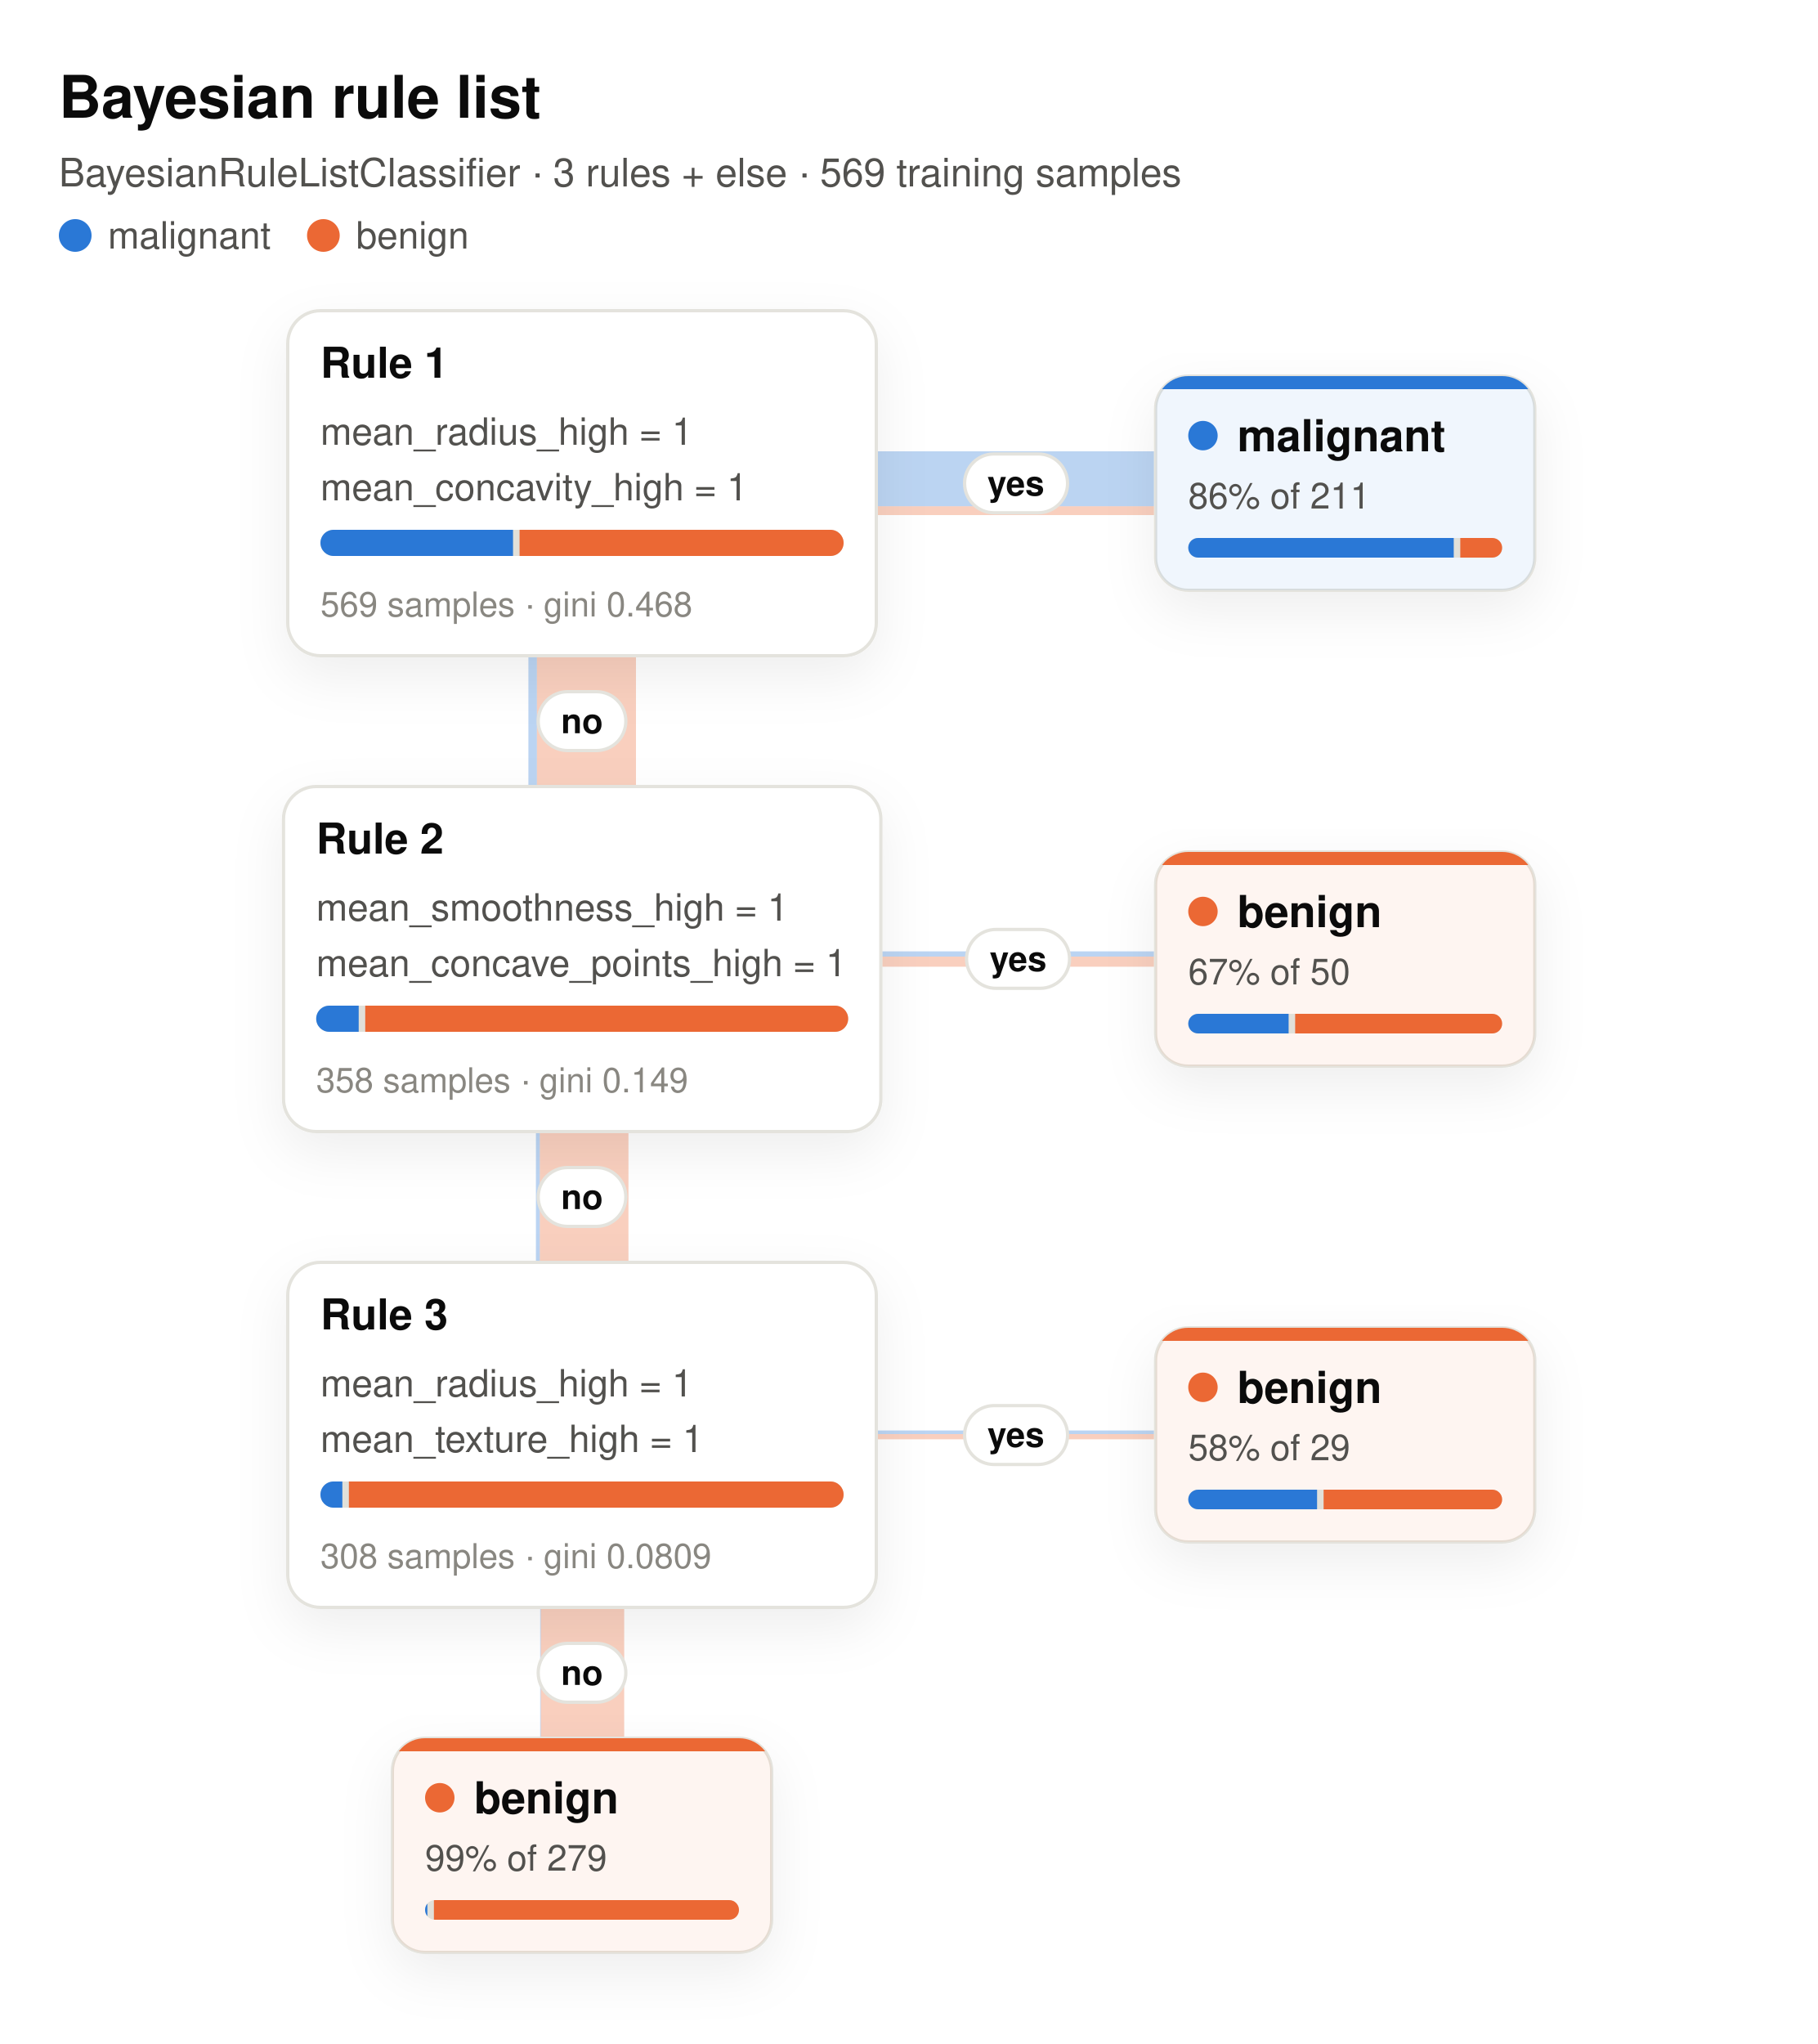
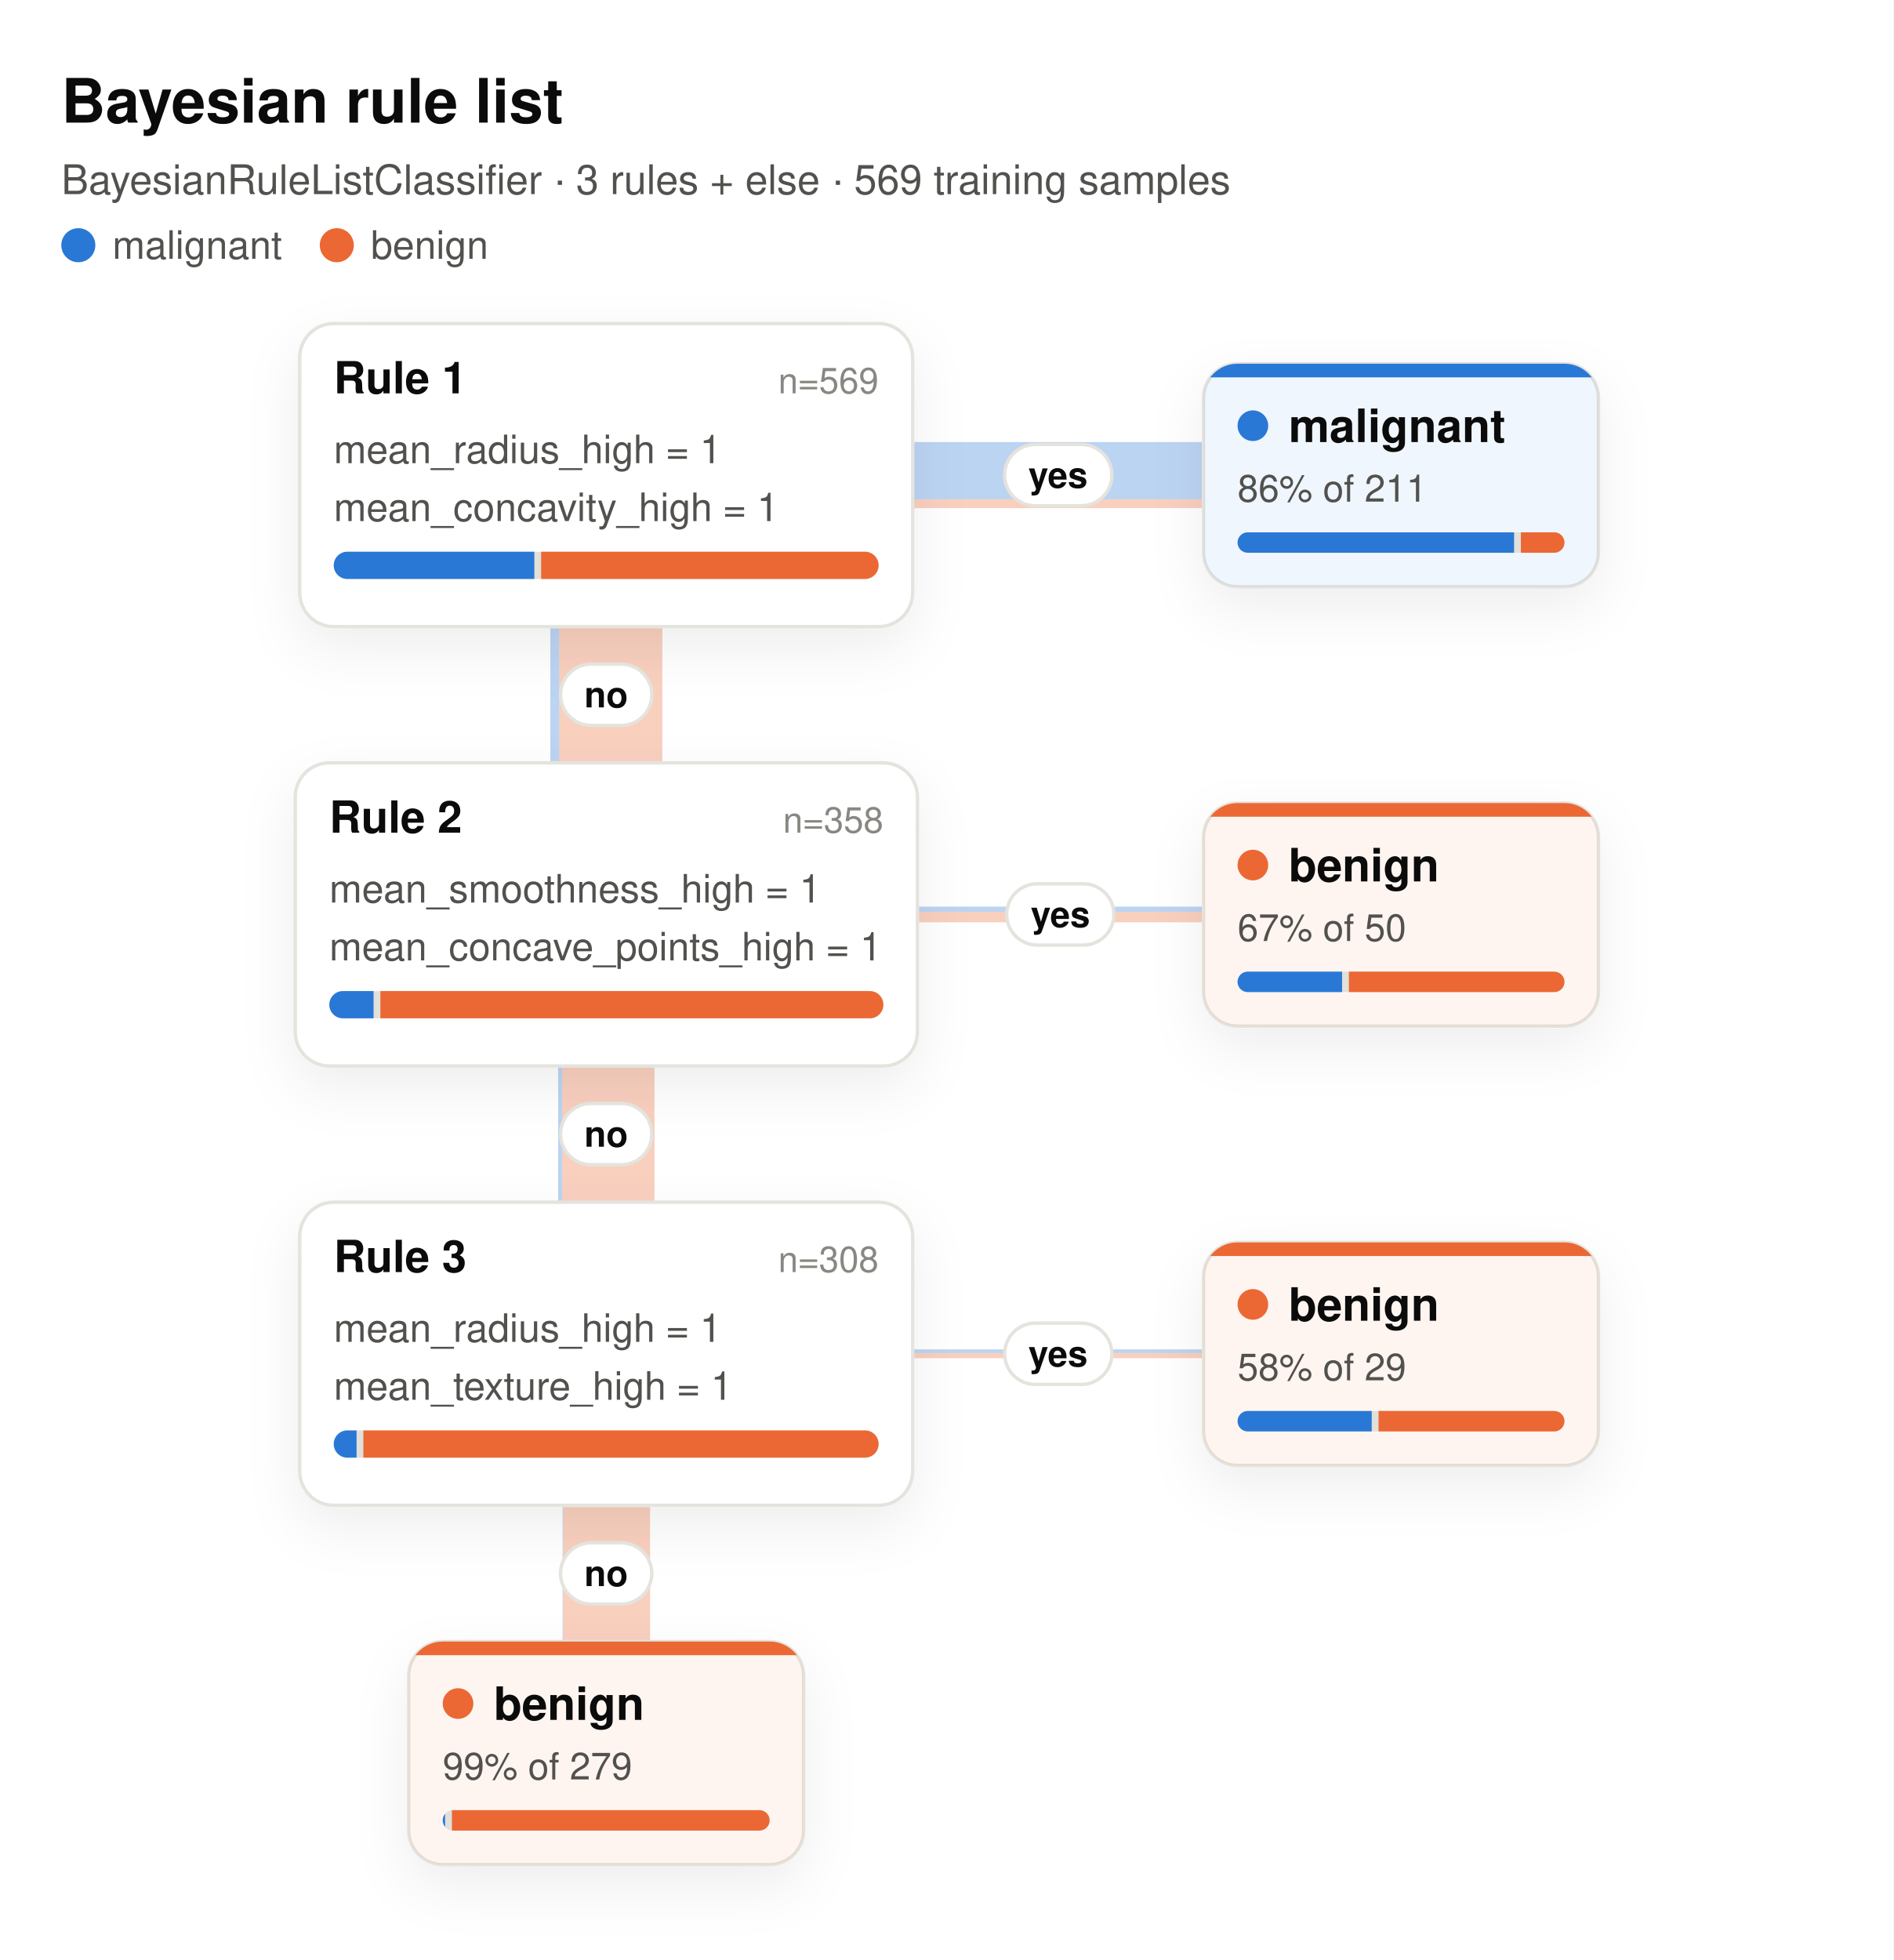
- <svg xmlns="http://www.w3.org/2000/svg" width="556" height="625" viewBox="0 0 556 625" role="img" aria-label="Bayesian rule list" font-family="Helvetica, 'Helvetica Neue', Arial, 'Nimbus Sans', 'Liberation Sans', sans-serif">
+ <svg xmlns="http://www.w3.org/2000/svg" width="556" height="575.5" viewBox="0 0 556 575.5" role="img" aria-label="Bayesian rule list" font-family="Helvetica, 'Helvetica Neue', Arial, 'Nimbus Sans', 'Liberation Sans', sans-serif">
  <defs>
    <filter id="dti50-sh" x="-20%" y="-20%" width="140%" height="160%">
      <feDropShadow dx="0" dy="1" stdDeviation="1" style="flood-color:#1a1a1a;flood-opacity:0.06" />
      <feDropShadow dx="0" dy="6" stdDeviation="8" style="flood-color:#1a1a1a;flood-opacity:0.07" />
    </filter>
  </defs>
  <rect width="100%" height="100%" style="fill:#ffffff" />
  <g transform="translate(18,18)">
    <text x="0" y="18" style="font-size:18px;font-weight:650;fill:#0b0b0b">Bayesian rule list</text>
    <text x="0" y="39" style="font-size:12px;font-weight:400;fill:#52514e">BayesianRuleListClassifier  ·  3 rules + else  ·  569 training samples</text>
    <circle cx="5" cy="54" r="5" style="fill:#2a78d6" />
    <text x="15" y="58" style="font-size:11.5px;font-weight:400;fill:#52514e">malignant</text>
    <circle cx="80.9" cy="54" r="5" style="fill:#eb6834" />
    <text x="90.9" y="58" style="font-size:11.5px;font-weight:400;fill:#52514e">benign</text>
  </g>
  <g transform="translate(86.7,95)">
    <g style="fill-opacity:0.32">
-       <path d="M181.3,43C224,43 224,43 266.7,43L266.7,59.8C224,59.8 224,59.8 181.3,59.8Z" style="fill:#2a78d6" />
-       <path d="M181.3,59.8C224,59.8 224,59.8 266.7,59.8L266.7,62.5C224,62.5 224,62.5 181.3,62.5Z" style="fill:#eb6834" />
+       <path d="M181.3,34.8C224,34.8 224,34.8 266.7,34.8L266.7,51.6C224,51.6 224,51.6 181.3,51.6Z" style="fill:#2a78d6" />
+       <path d="M181.3,51.6C224,51.6 224,51.6 266.7,51.6L266.7,54.2C224,54.2 224,54.2 181.3,54.2Z" style="fill:#eb6834" />
    </g>
    <g style="fill-opacity:0.32">
-       <path d="M74.9,105.5C74.9,125.5 74.9,125.5 74.9,145.5L77.5,145.5C77.5,125.5 77.5,125.5 77.5,105.5Z" style="fill:#2a78d6" />
-       <path d="M77.5,105.5C77.5,125.5 77.5,125.5 77.5,145.5L107.8,145.5C107.8,125.5 107.8,125.5 107.8,105.5Z" style="fill:#eb6834" />
+       <path d="M74.9,89C74.9,109 74.9,109 74.9,129L77.5,129C77.5,109 77.5,109 77.5,89Z" style="fill:#2a78d6" />
+       <path d="M77.5,89C77.5,109 77.5,109 77.5,129L107.8,129C107.8,109 107.8,109 107.8,89Z" style="fill:#eb6834" />
    </g>
    <g style="fill-opacity:0.32">
-       <path d="M182.7,195.9C224.7,195.9 224.7,195.9 266.7,195.9L266.7,197.5C224.7,197.5 224.7,197.5 182.7,197.5Z" style="fill:#2a78d6" />
-       <path d="M182.7,197.5C224.7,197.5 224.7,197.5 266.7,197.5L266.7,200.6C224.7,200.6 224.7,200.6 182.7,200.6Z" style="fill:#eb6834" />
+       <path d="M182.7,171.2C224.7,171.2 224.7,171.2 266.7,171.2L266.7,172.7C224.7,172.7 224.7,172.7 182.7,172.7Z" style="fill:#2a78d6" />
+       <path d="M182.7,172.7C224.7,172.7 224.7,172.7 266.7,172.7L266.7,175.8C224.7,175.8 224.7,175.8 182.7,175.8Z" style="fill:#eb6834" />
    </g>
    <g style="fill-opacity:0.32">
-       <path d="M77.2,251C77.2,271 77.2,271 77.2,291L78.4,291C78.4,271 78.4,271 78.4,251Z" style="fill:#2a78d6" />
-       <path d="M78.4,251C78.4,271 78.4,271 78.4,291L105.5,291C105.5,271 105.5,271 105.5,251Z" style="fill:#eb6834" />
+       <path d="M77.2,218C77.2,238 77.2,238 77.2,258L78.4,258C78.4,238 78.4,238 78.4,218Z" style="fill:#2a78d6" />
+       <path d="M78.4,218C78.4,238 78.4,238 78.4,258L105.5,258C105.5,238 105.5,238 105.5,218Z" style="fill:#eb6834" />
    </g>
    <g style="fill-opacity:0.32">
-       <path d="M181.3,342.4C224,342.4 224,342.4 266.7,342.4L266.7,343.5C224,343.5 224,343.5 181.3,343.5Z" style="fill:#2a78d6" />
-       <path d="M181.3,343.5C224,343.5 224,343.5 266.7,343.5L266.7,345.1C224,345.1 224,345.1 181.3,345.1Z" style="fill:#eb6834" />
+       <path d="M181.3,301.2C224,301.2 224,301.2 266.7,301.2L266.7,302.3C224,302.3 224,302.3 181.3,302.3Z" style="fill:#2a78d6" />
+       <path d="M181.3,302.3C224,302.3 224,302.3 266.7,302.3L266.7,303.8C224,303.8 224,303.8 181.3,303.8Z" style="fill:#eb6834" />
    </g>
    <g style="fill-opacity:0.32">
-       <path d="M78.5,396.5C78.5,416.5 78.5,416.5 78.5,436.5L78.7,436.5C78.7,416.5 78.7,416.5 78.7,396.5Z" style="fill:#2a78d6" />
-       <path d="M78.7,396.5C78.7,416.5 78.7,416.5 78.7,436.5L104.2,436.5C104.2,416.5 104.2,416.5 104.2,396.5Z" style="fill:#eb6834" />
+       <path d="M78.5,347C78.5,367 78.5,367 78.5,387L78.7,387C78.7,367 78.7,367 78.7,347Z" style="fill:#2a78d6" />
+       <path d="M78.7,347C78.7,367 78.7,367 78.7,387L104.2,387C104.2,367 104.2,367 104.2,347Z" style="fill:#eb6834" />
    </g>
    <g transform="translate(1.3,0)">
-       <rect class="dti-frame" width="180" height="105.5" rx="10" filter="url(#dti50-sh)" style="fill:#ffffff;stroke:#e4e3dd;stroke-width:1" />
+       <rect class="dti-frame" width="180" height="89" rx="10" filter="url(#dti50-sh)" style="fill:#ffffff;stroke:#e4e3dd;stroke-width:1" />
+       <text x="170" y="20.5" text-anchor="end" style="font-size:10.5px;font-weight:400;fill:#898781;font-variant-numeric:tabular-nums">n=569</text>
      <text x="10" y="20.5" style="font-size:13px;font-weight:600;fill:#0b0b0b">Rule 1</text>
      <text x="10" y="41" style="font-size:11.5px;font-weight:400;fill:#52514e;font-variant-numeric:tabular-nums">mean_radius_high = 1</text>
      <text x="10" y="58" style="font-size:11.5px;font-weight:400;fill:#52514e;font-variant-numeric:tabular-nums">mean_concavity_high = 1</text>
      <clipPath id="dti50-cb0">
        <rect x="10" y="67" width="160" height="8" rx="4" />
      </clipPath>
      <g clip-path="url(#dti50-cb0)">
        <rect x="10" y="67" width="160" height="8" style="fill:#e1e0d9" />
        <rect x="10" y="67" width="58.9" height="8" style="fill:#2a78d6" />
        <rect x="70.9" y="67" width="99.1" height="8" style="fill:#eb6834" />
      </g>
-       <text x="10" y="93.5" style="font-size:10.5px;font-weight:400;fill:#898781;font-variant-numeric:tabular-nums">569 samples  ·  gini 0.468</text>
    </g>
-     <g transform="translate(266.7,20)">
+     <g transform="translate(266.7,11.8)">
      <rect class="dti-frame" width="116" height="65.5" rx="10" filter="url(#dti50-sh)" style="fill:#ffffff;stroke:#e4e3dd;stroke-width:1" />
      <clipPath id="dti50-cc1">
        <rect width="116" height="65.5" rx="10" />
      </clipPath>
      <g clip-path="url(#dti50-cc1)">
        <rect width="116" height="65.5" style="fill:#2a78d6;fill-opacity:0.07" />
        <rect width="116" height="4" style="fill:#2a78d6" />
      </g>
      <circle cx="14.5" cy="18.2" r="4.5" style="fill:#2a78d6" />
      <text x="25" y="23" style="font-size:13.5px;font-weight:600;fill:#0b0b0b">malignant</text>
      <text x="10" y="40.5" style="font-size:11px;font-weight:400;fill:#52514e;font-variant-numeric:tabular-nums">86% of 211</text>
      <clipPath id="dti50-cb1">
        <rect x="10" y="49.5" width="96" height="6" rx="3" />
      </clipPath>
      <g clip-path="url(#dti50-cb1)">
        <rect x="10" y="49.5" width="96" height="6" style="fill:#e1e0d9" />
        <rect x="10" y="49.5" width="81.2" height="6" style="fill:#2a78d6" />
        <rect x="93.2" y="49.5" width="12.8" height="6" style="fill:#eb6834" />
      </g>
    </g>
-     <g transform="translate(0,145.5)">
-       <rect class="dti-frame" width="182.7" height="105.5" rx="10" filter="url(#dti50-sh)" style="fill:#ffffff;stroke:#e4e3dd;stroke-width:1" />
+     <g transform="translate(0,129)">
+       <rect class="dti-frame" width="182.7" height="89" rx="10" filter="url(#dti50-sh)" style="fill:#ffffff;stroke:#e4e3dd;stroke-width:1" />
+       <text x="172.7" y="20.5" text-anchor="end" style="font-size:10.5px;font-weight:400;fill:#898781;font-variant-numeric:tabular-nums">n=358</text>
      <text x="10" y="20.5" style="font-size:13px;font-weight:600;fill:#0b0b0b">Rule 2</text>
      <text x="10" y="41" style="font-size:11.5px;font-weight:400;fill:#52514e;font-variant-numeric:tabular-nums">mean_smoothness_high = 1</text>
      <text x="10" y="58" style="font-size:11.5px;font-weight:400;fill:#52514e;font-variant-numeric:tabular-nums">mean_concave_points_high = 1</text>
      <clipPath id="dti50-cb2">
        <rect x="10" y="67" width="162.7" height="8" rx="4" />
      </clipPath>
      <g clip-path="url(#dti50-cb2)">
        <rect x="10" y="67" width="162.7" height="8" style="fill:#e1e0d9" />
        <rect x="10" y="67" width="13" height="8" style="fill:#2a78d6" />
        <rect x="25" y="67" width="147.7" height="8" style="fill:#eb6834" />
      </g>
-       <text x="10" y="93.5" style="font-size:10.5px;font-weight:400;fill:#898781;font-variant-numeric:tabular-nums">358 samples  ·  gini 0.149</text>
    </g>
-     <g transform="translate(266.7,165.5)">
+     <g transform="translate(266.7,140.8)">
      <rect class="dti-frame" width="116" height="65.5" rx="10" filter="url(#dti50-sh)" style="fill:#ffffff;stroke:#e4e3dd;stroke-width:1" />
      <clipPath id="dti50-cc3">
        <rect width="116" height="65.5" rx="10" />
      </clipPath>
      <g clip-path="url(#dti50-cc3)">
        <rect width="116" height="65.5" style="fill:#eb6834;fill-opacity:0.07" />
        <rect width="116" height="4" style="fill:#eb6834" />
      </g>
      <circle cx="14.5" cy="18.2" r="4.5" style="fill:#eb6834" />
      <text x="25" y="23" style="font-size:13.5px;font-weight:600;fill:#0b0b0b">benign</text>
      <text x="10" y="40.5" style="font-size:11px;font-weight:400;fill:#52514e;font-variant-numeric:tabular-nums">67% of 50</text>
      <clipPath id="dti50-cb3">
        <rect x="10" y="49.5" width="96" height="6" rx="3" />
      </clipPath>
      <g clip-path="url(#dti50-cb3)">
        <rect x="10" y="49.5" width="96" height="6" style="fill:#e1e0d9" />
        <rect x="10" y="49.5" width="30.7" height="6" style="fill:#2a78d6" />
        <rect x="42.7" y="49.5" width="63.3" height="6" style="fill:#eb6834" />
      </g>
    </g>
-     <g transform="translate(1.3,291)">
-       <rect class="dti-frame" width="180" height="105.5" rx="10" filter="url(#dti50-sh)" style="fill:#ffffff;stroke:#e4e3dd;stroke-width:1" />
+     <g transform="translate(1.3,258)">
+       <rect class="dti-frame" width="180" height="89" rx="10" filter="url(#dti50-sh)" style="fill:#ffffff;stroke:#e4e3dd;stroke-width:1" />
+       <text x="170" y="20.5" text-anchor="end" style="font-size:10.5px;font-weight:400;fill:#898781;font-variant-numeric:tabular-nums">n=308</text>
      <text x="10" y="20.5" style="font-size:13px;font-weight:600;fill:#0b0b0b">Rule 3</text>
      <text x="10" y="41" style="font-size:11.5px;font-weight:400;fill:#52514e;font-variant-numeric:tabular-nums">mean_radius_high = 1</text>
      <text x="10" y="58" style="font-size:11.5px;font-weight:400;fill:#52514e;font-variant-numeric:tabular-nums">mean_texture_high = 1</text>
      <clipPath id="dti50-cb4">
        <rect x="10" y="67" width="160" height="8" rx="4" />
      </clipPath>
      <g clip-path="url(#dti50-cb4)">
        <rect x="10" y="67" width="160" height="8" style="fill:#e1e0d9" />
        <rect x="10" y="67" width="6.7" height="8" style="fill:#2a78d6" />
        <rect x="18.7" y="67" width="151.3" height="8" style="fill:#eb6834" />
      </g>
-       <text x="10" y="93.5" style="font-size:10.5px;font-weight:400;fill:#898781;font-variant-numeric:tabular-nums">308 samples  ·  gini 0.0809</text>
    </g>
-     <g transform="translate(266.7,311)">
+     <g transform="translate(266.7,269.8)">
      <rect class="dti-frame" width="116" height="65.5" rx="10" filter="url(#dti50-sh)" style="fill:#ffffff;stroke:#e4e3dd;stroke-width:1" />
      <clipPath id="dti50-cc5">
        <rect width="116" height="65.5" rx="10" />
      </clipPath>
      <g clip-path="url(#dti50-cc5)">
        <rect width="116" height="65.5" style="fill:#eb6834;fill-opacity:0.07" />
        <rect width="116" height="4" style="fill:#eb6834" />
      </g>
      <circle cx="14.5" cy="18.2" r="4.5" style="fill:#eb6834" />
      <text x="25" y="23" style="font-size:13.5px;font-weight:600;fill:#0b0b0b">benign</text>
      <text x="10" y="40.5" style="font-size:11px;font-weight:400;fill:#52514e;font-variant-numeric:tabular-nums">58% of 29</text>
      <clipPath id="dti50-cb5">
        <rect x="10" y="49.5" width="96" height="6" rx="3" />
      </clipPath>
      <g clip-path="url(#dti50-cb5)">
        <rect x="10" y="49.5" width="96" height="6" style="fill:#e1e0d9" />
        <rect x="10" y="49.5" width="39.4" height="6" style="fill:#2a78d6" />
        <rect x="51.4" y="49.5" width="54.6" height="6" style="fill:#eb6834" />
      </g>
    </g>
-     <g transform="translate(33.3,436.5)">
+     <g transform="translate(33.3,387)">
      <rect class="dti-frame" width="116" height="65.5" rx="10" filter="url(#dti50-sh)" style="fill:#ffffff;stroke:#e4e3dd;stroke-width:1" />
      <clipPath id="dti50-cc6">
        <rect width="116" height="65.5" rx="10" />
      </clipPath>
      <g clip-path="url(#dti50-cc6)">
        <rect width="116" height="65.5" style="fill:#eb6834;fill-opacity:0.07" />
        <rect width="116" height="4" style="fill:#eb6834" />
      </g>
      <circle cx="14.5" cy="18.2" r="4.5" style="fill:#eb6834" />
      <text x="25" y="23" style="font-size:13.5px;font-weight:600;fill:#0b0b0b">benign</text>
      <text x="10" y="40.5" style="font-size:11px;font-weight:400;fill:#52514e;font-variant-numeric:tabular-nums">99% of 279</text>
      <clipPath id="dti50-cb6">
        <rect x="10" y="49.5" width="96" height="6" rx="3" />
      </clipPath>
      <g clip-path="url(#dti50-cb6)">
        <rect x="10" y="49.5" width="96" height="6" style="fill:#e1e0d9" />
        <rect x="10" y="49.5" width="0.7" height="6" style="fill:#2a78d6" />
        <rect x="12.7" y="49.5" width="93.3" height="6" style="fill:#eb6834" />
      </g>
    </g>
    <g class="dti-pill">
-       <rect x="208.3" y="43.8" width="31.5" height="18" rx="9" style="fill:#ffffff;stroke:#e4e3dd;stroke-width:1" />
-       <text x="224" y="56.5" text-anchor="middle" style="font-size:10.5px;font-weight:600;fill:#0b0b0b;font-variant-numeric:tabular-nums">yes</text>
+       <rect x="208.3" y="35.5" width="31.5" height="18" rx="9" style="fill:#ffffff;stroke:#e4e3dd;stroke-width:1" />
+       <text x="224" y="48.2" text-anchor="middle" style="font-size:10.5px;font-weight:600;fill:#0b0b0b;font-variant-numeric:tabular-nums">yes</text>
    </g>
    <g class="dti-pill">
-       <rect x="77.9" y="116.5" width="26.8" height="18" rx="9" style="fill:#ffffff;stroke:#e4e3dd;stroke-width:1" />
-       <text x="91.3" y="129.2" text-anchor="middle" style="font-size:10.5px;font-weight:600;fill:#0b0b0b;font-variant-numeric:tabular-nums">no</text>
+       <rect x="77.9" y="100" width="26.8" height="18" rx="9" style="fill:#ffffff;stroke:#e4e3dd;stroke-width:1" />
+       <text x="91.3" y="112.7" text-anchor="middle" style="font-size:10.5px;font-weight:600;fill:#0b0b0b;font-variant-numeric:tabular-nums">no</text>
    </g>
    <g class="dti-pill">
-       <rect x="208.9" y="189.2" width="31.5" height="18" rx="9" style="fill:#ffffff;stroke:#e4e3dd;stroke-width:1" />
-       <text x="224.7" y="201.9" text-anchor="middle" style="font-size:10.5px;font-weight:600;fill:#0b0b0b;font-variant-numeric:tabular-nums">yes</text>
+       <rect x="208.9" y="164.5" width="31.5" height="18" rx="9" style="fill:#ffffff;stroke:#e4e3dd;stroke-width:1" />
+       <text x="224.7" y="177.2" text-anchor="middle" style="font-size:10.5px;font-weight:600;fill:#0b0b0b;font-variant-numeric:tabular-nums">yes</text>
    </g>
    <g class="dti-pill">
-       <rect x="77.9" y="262" width="26.8" height="18" rx="9" style="fill:#ffffff;stroke:#e4e3dd;stroke-width:1" />
-       <text x="91.3" y="274.7" text-anchor="middle" style="font-size:10.5px;font-weight:600;fill:#0b0b0b;font-variant-numeric:tabular-nums">no</text>
+       <rect x="77.9" y="229" width="26.8" height="18" rx="9" style="fill:#ffffff;stroke:#e4e3dd;stroke-width:1" />
+       <text x="91.3" y="241.7" text-anchor="middle" style="font-size:10.5px;font-weight:600;fill:#0b0b0b;font-variant-numeric:tabular-nums">no</text>
    </g>
    <g class="dti-pill">
-       <rect x="208.3" y="334.8" width="31.5" height="18" rx="9" style="fill:#ffffff;stroke:#e4e3dd;stroke-width:1" />
-       <text x="224" y="347.4" text-anchor="middle" style="font-size:10.5px;font-weight:600;fill:#0b0b0b;font-variant-numeric:tabular-nums">yes</text>
+       <rect x="208.3" y="293.5" width="31.5" height="18" rx="9" style="fill:#ffffff;stroke:#e4e3dd;stroke-width:1" />
+       <text x="224" y="306.2" text-anchor="middle" style="font-size:10.5px;font-weight:600;fill:#0b0b0b;font-variant-numeric:tabular-nums">yes</text>
    </g>
    <g class="dti-pill">
-       <rect x="77.9" y="407.5" width="26.8" height="18" rx="9" style="fill:#ffffff;stroke:#e4e3dd;stroke-width:1" />
-       <text x="91.3" y="420.2" text-anchor="middle" style="font-size:10.5px;font-weight:600;fill:#0b0b0b;font-variant-numeric:tabular-nums">no</text>
+       <rect x="77.9" y="358" width="26.8" height="18" rx="9" style="fill:#ffffff;stroke:#e4e3dd;stroke-width:1" />
+       <text x="91.3" y="370.7" text-anchor="middle" style="font-size:10.5px;font-weight:600;fill:#0b0b0b;font-variant-numeric:tabular-nums">no</text>
    </g>
  </g>
</svg>
